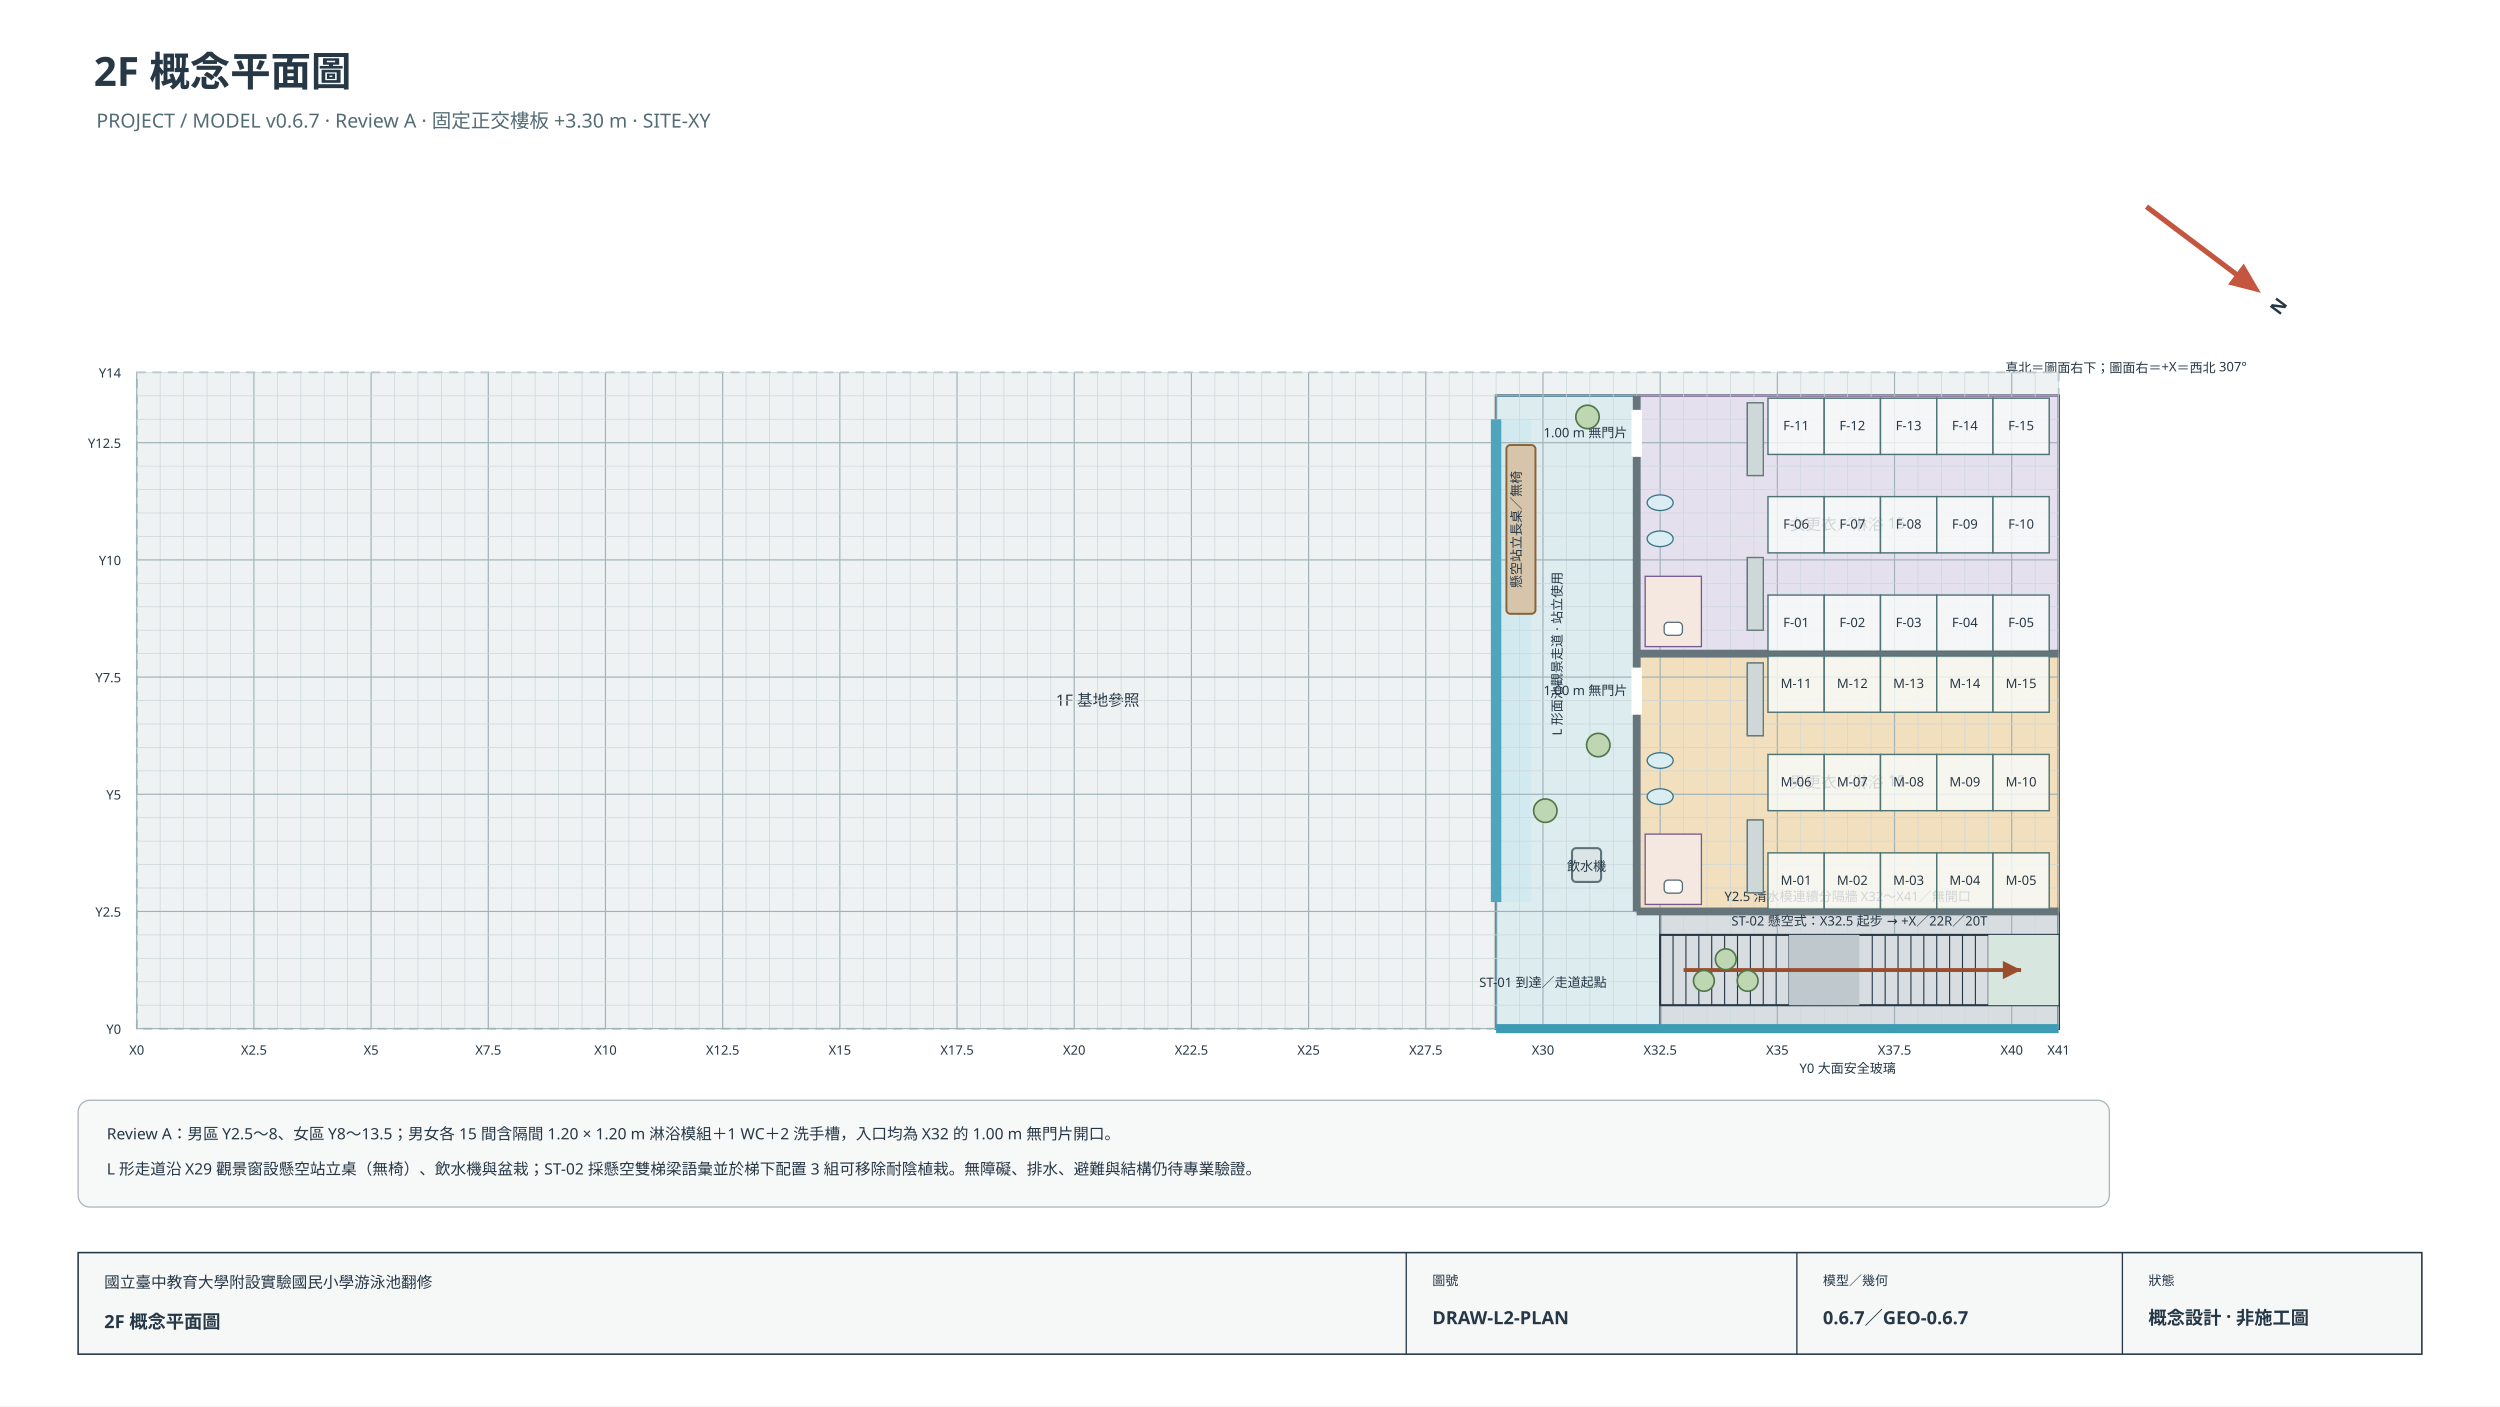
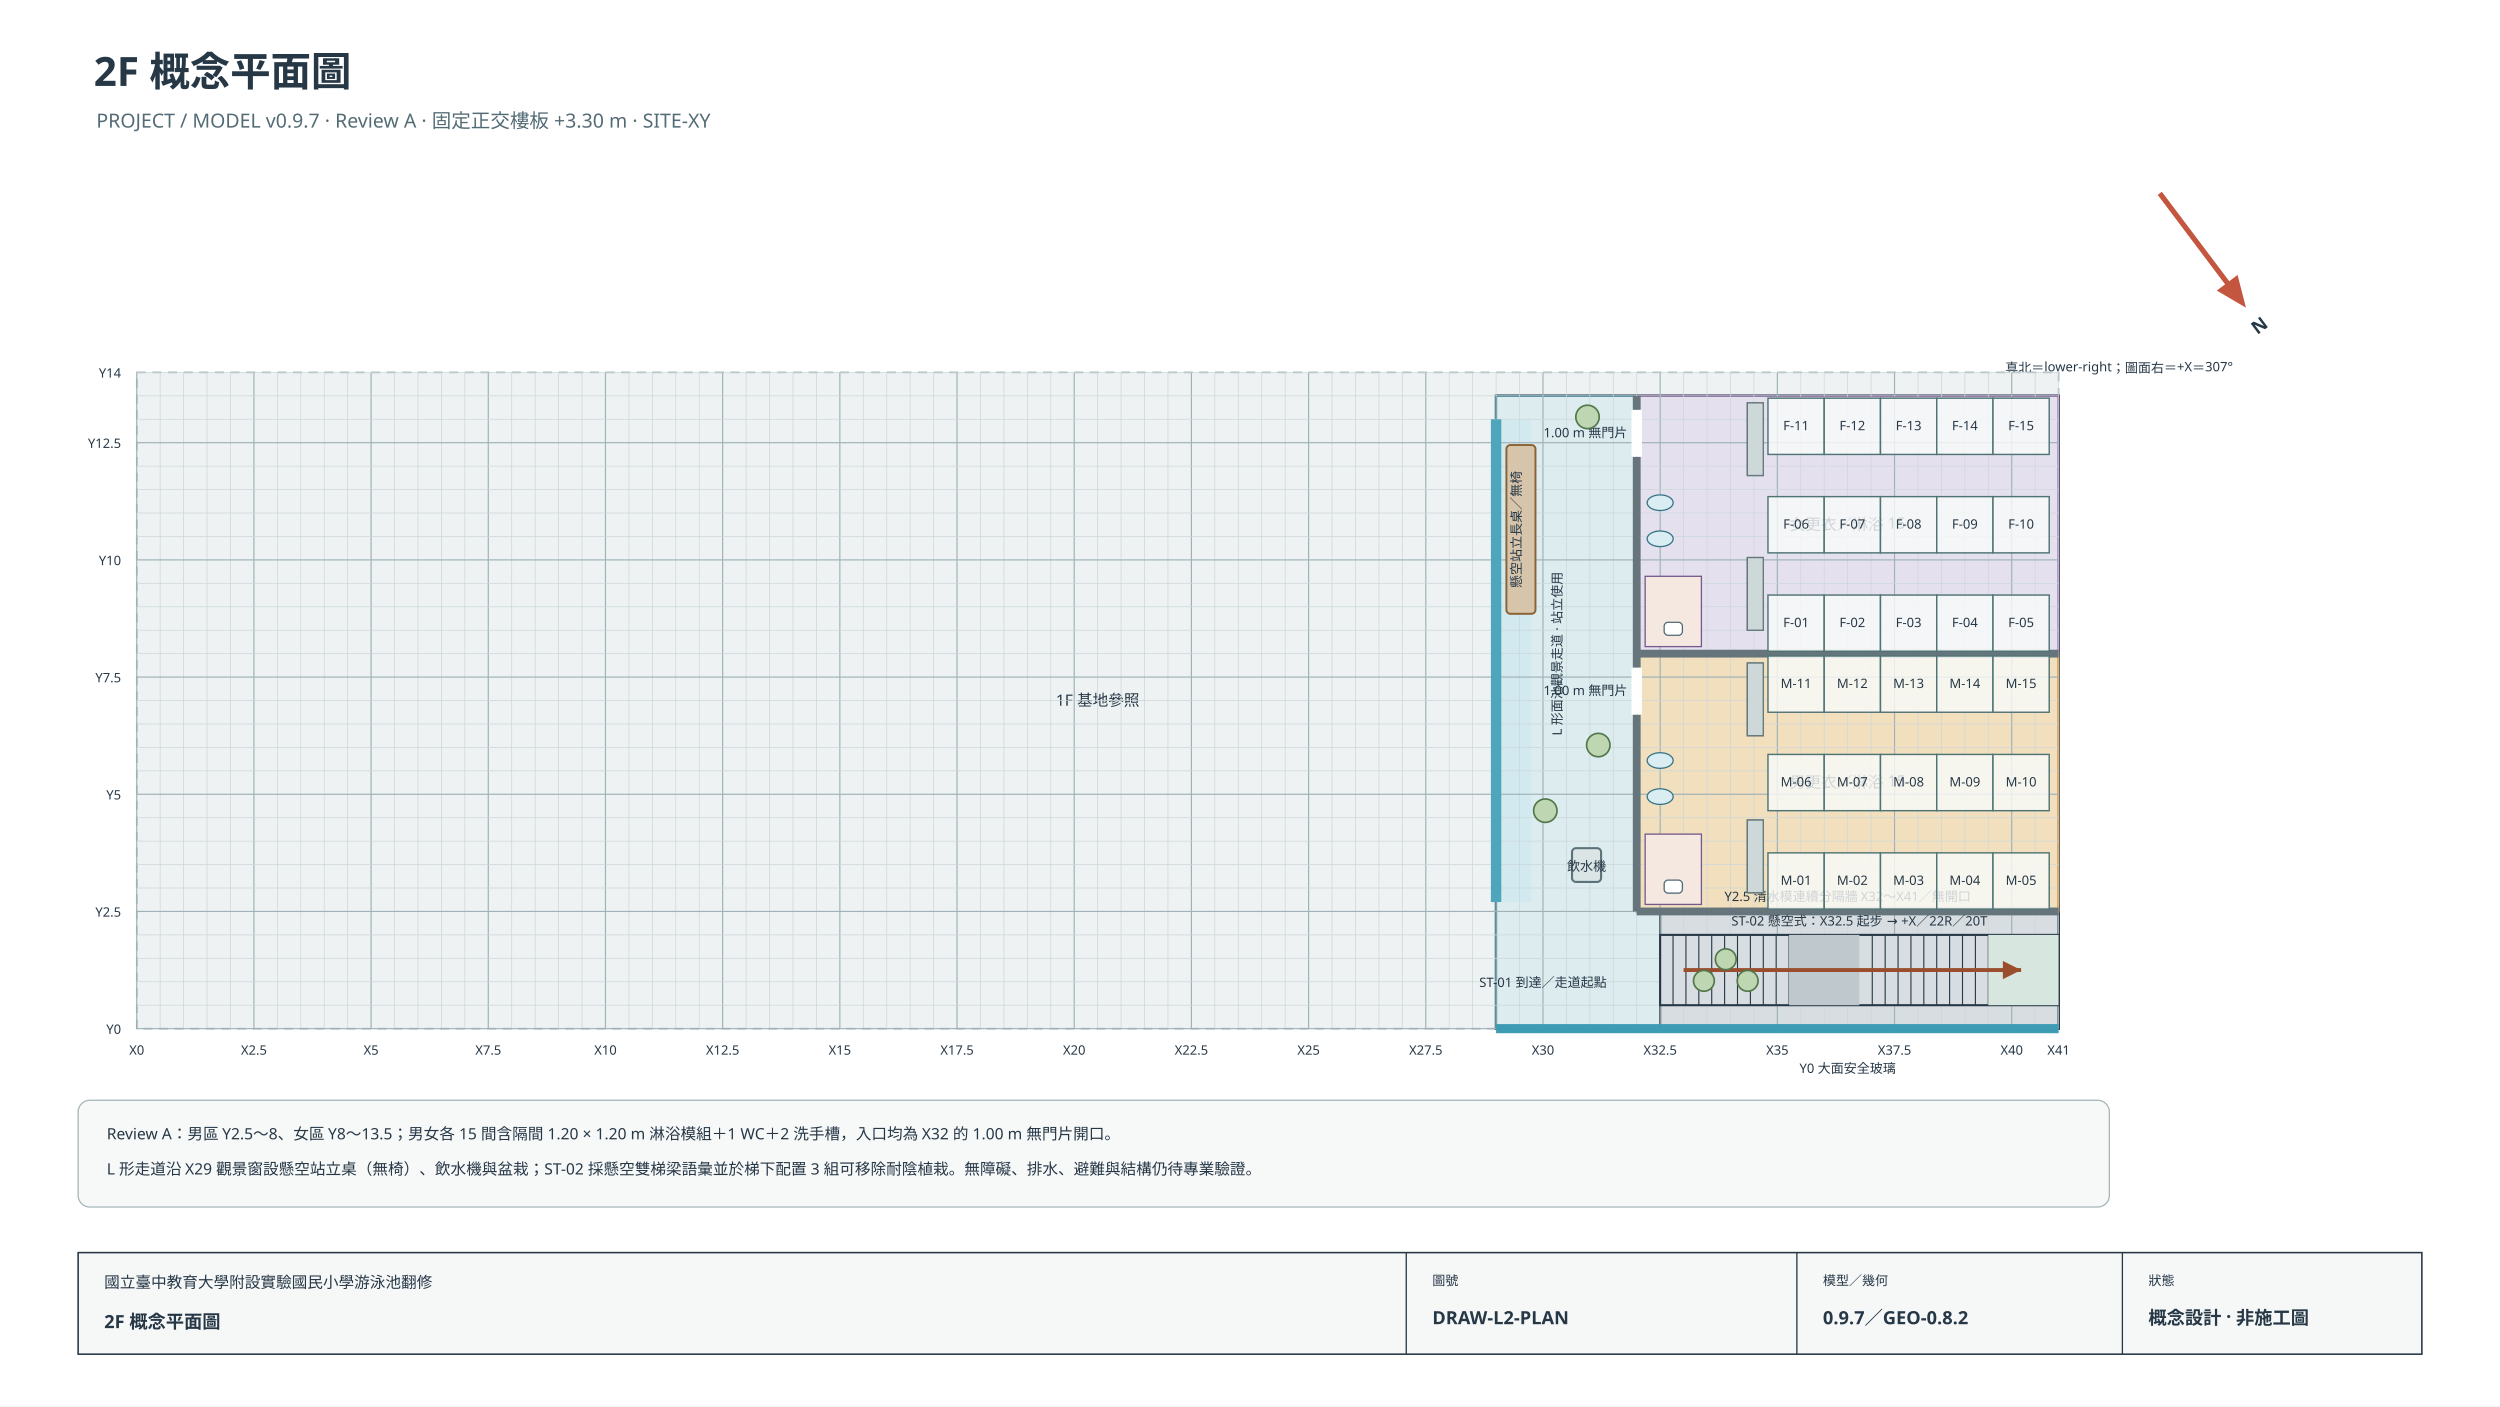
- <svg xmlns="http://www.w3.org/2000/svg" width="1920" height="1080" viewBox="0 0 1920 1080" role="img" aria-labelledby="title desc" data-model-version="0.6.7" data-active-geometry="GEO-0.6.7" data-coordinate-system="SITE-XY">
+ <svg xmlns="http://www.w3.org/2000/svg" width="1920" height="1080" viewBox="0 0 1920 1080" role="img" aria-labelledby="title desc" data-model-version="0.9.7" data-active-geometry="GEO-0.8.2" data-coordinate-system="SITE-XY">
  <style>
  text{font-family:"Noto Sans TC","Microsoft JhengHei",sans-serif;fill:#263746}.title{font-size:31px;font-weight:800}.subtitle{font-size:15px;fill:#536b75}.label{font-size:14px;font-weight:700}.small{font-size:12px}.tiny{font-size:10px}.grid{stroke:#cbd7da;stroke-width:.55}.gridMajor{stroke:#9fb2b8;stroke-width:.9}.outline{fill:none;stroke:#263746;stroke-width:2}.reference{fill:#eef2f2;stroke:#97a8ad;stroke-width:1.2;stroke-dasharray:7 5}.pool{fill:#bfe4ef;stroke:#227698;stroke-width:2}.lane{stroke:#f8fbfc;stroke-width:2;stroke-dasharray:8 5}.working{fill:#f1dfbe;stroke:#a96f28;stroke-width:1.6}.confirmed{fill:#d8ece4;stroke:#237c64;stroke-width:1.6}.service{fill:#dbe5e6;stroke:#5b7278;stroke-width:1.6}.chemical{fill:#ead9e8;stroke:#8e5a88;stroke-width:1.6}.deferred{fill:#e4dbed;stroke:#7c5c98;stroke-width:1.5;stroke-dasharray:6 4}.stair{fill:#d7dde0;stroke:#263746;stroke-width:1.6}.structure{fill:#c3793c;fill-opacity:.18;stroke:#a95c25;stroke-width:2.2;stroke-dasharray:8 4}.dim{stroke:#536b75;stroke-width:1;fill:none}.titleBox{fill:#f6f8f8;stroke:#263746;stroke-width:1.2}.note{fill:#f7f8f8;stroke:#a8b6ba;stroke-width:1}.mirror{stroke:#4f8792;stroke-width:7}.roof{fill:#d8eef2;fill-opacity:.28;stroke:#4f95a8;stroke-width:2}.level{stroke:#8b9ba0;stroke-width:1;stroke-dasharray:7 5}.water{fill:#8fd2e6;fill-opacity:.75;stroke:#227698;stroke-width:2}.wall{fill:#c9d3d4;stroke:#536b75;stroke-width:1.5}.terrace{fill:#cfe1c5;stroke:#52774b;stroke-width:1.7}.arrival{fill:#d7e8df;stroke:#286b5c;stroke-width:2}.corridor{fill:#dcecef;stroke:#357487;stroke-width:1.6}.female{fill:#e5e0ee;stroke:#76598d;stroke-width:1.6}.glassLine{stroke:#3d9bb3;stroke-width:7}.wallLine{stroke:#65757b;stroke-width:6}.windowLine{stroke:#4fa5bb;stroke-width:8}.locker{fill:#cfd8d8;stroke:#64787a;stroke-width:1}.counter{fill:#d7c5ab;stroke:#8a6234;stroke-width:1.5}.plant{fill:#bed6b2;stroke:#52774b;stroke-width:1.3}.pv{fill:#8fd9ee;fill-opacity:.24;stroke:#3d91b4;stroke-width:1.8}.pvGrid{stroke:#4f9fc1;stroke-width:.8;stroke-opacity:.82}.projected{fill:none;stroke:#9b6a43;stroke-width:1.5;stroke-dasharray:6 4}.rain{fill:#d9e5ef;fill-opacity:.55;stroke:#6f6a96;stroke-width:1.5;stroke-dasharray:5 3}
</style>
  <rect width="1920" height="1080" fill="#fff" />
  <text x="72" y="66" class="title">2F 概念平面圖</text>
-   <text x="74" y="98" class="subtitle">PROJECT / MODEL v0.6.7 · Review A · 固定正交樓板 +3.30 m · SITE-XY</text>
-   <g data-north-plan-direction="lower-right" data-north-rotation="127" transform="translate(1690 190) rotate(127)">
+   <text x="74" y="98" class="subtitle">PROJECT / MODEL v0.9.7 · Review A · 固定正交樓板 +3.30 m · SITE-XY</text>
+   <g data-north-plan-direction="lower-right" data-north-rotation="143" transform="translate(1690 190) rotate(143)">
    <line x1="0" y1="52" x2="0" y2="-38" stroke="#c4553f" stroke-width="4" />
    <path d="M0 -58L-10 -34H10Z" fill="#c4553f" />
    <text x="0" y="-70" text-anchor="middle" class="label">N</text>
  </g>
-   <text x="1540" y="286" class="tiny">真北＝圖面右下；圖面右＝+X＝西北 307°</text>
+   <text x="1540" y="286" class="tiny">真北＝lower-right；圖面右＝+X＝307°</text>
  <g data-entity="SITE-01" data-coordinate-system="SITE-XY" data-bounds="0,41,0,14">
    <rect x="105" y="286" width="1476" height="504" class="reference" />
    <text x="843" y="542" text-anchor="middle" class="small">1F 基地參照</text>
  </g>
  <g data-entity="L2-PLATE-01" data-coordinate-system="SITE-XY" data-bounds="29,41,0,13.5">
    <rect x="1149" y="304" width="432" height="486" class="outline" />
  </g>
  <polygon points="1149,790 1275,790 1275,700 1257,700 1257,304 1149,304" class="corridor" data-entity="Z-L2-CORRIDOR-01" data-area="41.75" />
  <g data-entity="Z-ST-02-01" data-coordinate-system="SITE-XY" data-bounds="32.5,41,0,2.5">
    <rect x="1275" y="700" width="306" height="90" class="stair" />
    <text x="1428" y="749" text-anchor="middle" class="small">ST-02 獨立區</text>
  </g>
  <g data-entity="Z-CS-M-01" data-coordinate-system="SITE-XY" data-bounds="32,41,2.5,8">
    <rect x="1257" y="502" width="324" height="198" class="working" />
    <text x="1419" y="605" text-anchor="middle" class="small">男更衣／淋浴 15</text>
  </g>
  <g data-entity="Z-CS-F-01" data-coordinate-system="SITE-XY" data-bounds="32,41,8,13.5">
    <rect x="1257" y="304" width="324" height="198" class="female" />
    <text x="1419" y="407" text-anchor="middle" class="small">女更衣／淋浴 15</text>
  </g>
  <rect x="1149" y="322" width="27" height="370.8" fill="#bfe4ef" fill-opacity=".35" />
  <g aria-label="SITE-XY 0.5 m grid" data-grid-visible="true" data-minor-spacing="0.5" data-major-spacing="2.5">
    <line x1="105" y1="286" x2="105" y2="790" class="gridMajor" />
    <text x="105" y="810" text-anchor="middle" class="tiny">X0</text>
    <line x1="123" y1="286" x2="123" y2="790" class="grid" />
    <line x1="141" y1="286" x2="141" y2="790" class="grid" />
    <line x1="159" y1="286" x2="159" y2="790" class="grid" />
    <line x1="177" y1="286" x2="177" y2="790" class="grid" />
    <line x1="195" y1="286" x2="195" y2="790" class="gridMajor" />
    <text x="195" y="810" text-anchor="middle" class="tiny">X2.5</text>
    <line x1="213" y1="286" x2="213" y2="790" class="grid" />
    <line x1="231" y1="286" x2="231" y2="790" class="grid" />
    <line x1="249" y1="286" x2="249" y2="790" class="grid" />
    <line x1="267" y1="286" x2="267" y2="790" class="grid" />
    <line x1="285" y1="286" x2="285" y2="790" class="gridMajor" />
    <text x="285" y="810" text-anchor="middle" class="tiny">X5</text>
    <line x1="303" y1="286" x2="303" y2="790" class="grid" />
    <line x1="321" y1="286" x2="321" y2="790" class="grid" />
    <line x1="339" y1="286" x2="339" y2="790" class="grid" />
    <line x1="357" y1="286" x2="357" y2="790" class="grid" />
    <line x1="375" y1="286" x2="375" y2="790" class="gridMajor" />
    <text x="375" y="810" text-anchor="middle" class="tiny">X7.5</text>
    <line x1="393" y1="286" x2="393" y2="790" class="grid" />
    <line x1="411" y1="286" x2="411" y2="790" class="grid" />
    <line x1="429" y1="286" x2="429" y2="790" class="grid" />
    <line x1="447" y1="286" x2="447" y2="790" class="grid" />
    <line x1="465" y1="286" x2="465" y2="790" class="gridMajor" />
    <text x="465" y="810" text-anchor="middle" class="tiny">X10</text>
    <line x1="483" y1="286" x2="483" y2="790" class="grid" />
    <line x1="501" y1="286" x2="501" y2="790" class="grid" />
    <line x1="519" y1="286" x2="519" y2="790" class="grid" />
    <line x1="537" y1="286" x2="537" y2="790" class="grid" />
    <line x1="555" y1="286" x2="555" y2="790" class="gridMajor" />
    <text x="555" y="810" text-anchor="middle" class="tiny">X12.5</text>
    <line x1="573" y1="286" x2="573" y2="790" class="grid" />
    <line x1="591" y1="286" x2="591" y2="790" class="grid" />
    <line x1="609" y1="286" x2="609" y2="790" class="grid" />
    <line x1="627" y1="286" x2="627" y2="790" class="grid" />
    <line x1="645" y1="286" x2="645" y2="790" class="gridMajor" />
    <text x="645" y="810" text-anchor="middle" class="tiny">X15</text>
    <line x1="663" y1="286" x2="663" y2="790" class="grid" />
    <line x1="681" y1="286" x2="681" y2="790" class="grid" />
    <line x1="699" y1="286" x2="699" y2="790" class="grid" />
    <line x1="717" y1="286" x2="717" y2="790" class="grid" />
    <line x1="735" y1="286" x2="735" y2="790" class="gridMajor" />
    <text x="735" y="810" text-anchor="middle" class="tiny">X17.5</text>
    <line x1="753" y1="286" x2="753" y2="790" class="grid" />
    <line x1="771" y1="286" x2="771" y2="790" class="grid" />
    <line x1="789" y1="286" x2="789" y2="790" class="grid" />
    <line x1="807" y1="286" x2="807" y2="790" class="grid" />
    <line x1="825" y1="286" x2="825" y2="790" class="gridMajor" />
    <text x="825" y="810" text-anchor="middle" class="tiny">X20</text>
    <line x1="843" y1="286" x2="843" y2="790" class="grid" />
    <line x1="861" y1="286" x2="861" y2="790" class="grid" />
    <line x1="879" y1="286" x2="879" y2="790" class="grid" />
    <line x1="897" y1="286" x2="897" y2="790" class="grid" />
    <line x1="915" y1="286" x2="915" y2="790" class="gridMajor" />
    <text x="915" y="810" text-anchor="middle" class="tiny">X22.5</text>
    <line x1="933" y1="286" x2="933" y2="790" class="grid" />
    <line x1="951" y1="286" x2="951" y2="790" class="grid" />
    <line x1="969" y1="286" x2="969" y2="790" class="grid" />
    <line x1="987" y1="286" x2="987" y2="790" class="grid" />
    <line x1="1005" y1="286" x2="1005" y2="790" class="gridMajor" />
    <text x="1005" y="810" text-anchor="middle" class="tiny">X25</text>
    <line x1="1023" y1="286" x2="1023" y2="790" class="grid" />
    <line x1="1041" y1="286" x2="1041" y2="790" class="grid" />
    <line x1="1059" y1="286" x2="1059" y2="790" class="grid" />
    <line x1="1077" y1="286" x2="1077" y2="790" class="grid" />
    <line x1="1095" y1="286" x2="1095" y2="790" class="gridMajor" />
    <text x="1095" y="810" text-anchor="middle" class="tiny">X27.5</text>
    <line x1="1113" y1="286" x2="1113" y2="790" class="grid" />
    <line x1="1131" y1="286" x2="1131" y2="790" class="grid" />
    <line x1="1149" y1="286" x2="1149" y2="790" class="grid" />
    <line x1="1167" y1="286" x2="1167" y2="790" class="grid" />
    <line x1="1185" y1="286" x2="1185" y2="790" class="gridMajor" />
    <text x="1185" y="810" text-anchor="middle" class="tiny">X30</text>
    <line x1="1203" y1="286" x2="1203" y2="790" class="grid" />
    <line x1="1221" y1="286" x2="1221" y2="790" class="grid" />
    <line x1="1239" y1="286" x2="1239" y2="790" class="grid" />
    <line x1="1257" y1="286" x2="1257" y2="790" class="grid" />
    <line x1="1275" y1="286" x2="1275" y2="790" class="gridMajor" />
    <text x="1275" y="810" text-anchor="middle" class="tiny">X32.5</text>
    <line x1="1293" y1="286" x2="1293" y2="790" class="grid" />
    <line x1="1311" y1="286" x2="1311" y2="790" class="grid" />
    <line x1="1329" y1="286" x2="1329" y2="790" class="grid" />
    <line x1="1347" y1="286" x2="1347" y2="790" class="grid" />
    <line x1="1365" y1="286" x2="1365" y2="790" class="gridMajor" />
    <text x="1365" y="810" text-anchor="middle" class="tiny">X35</text>
    <line x1="1383" y1="286" x2="1383" y2="790" class="grid" />
    <line x1="1401" y1="286" x2="1401" y2="790" class="grid" />
    <line x1="1419" y1="286" x2="1419" y2="790" class="grid" />
    <line x1="1437" y1="286" x2="1437" y2="790" class="grid" />
    <line x1="1455" y1="286" x2="1455" y2="790" class="gridMajor" />
    <text x="1455" y="810" text-anchor="middle" class="tiny">X37.5</text>
    <line x1="1473" y1="286" x2="1473" y2="790" class="grid" />
    <line x1="1491" y1="286" x2="1491" y2="790" class="grid" />
    <line x1="1509" y1="286" x2="1509" y2="790" class="grid" />
    <line x1="1527" y1="286" x2="1527" y2="790" class="grid" />
    <line x1="1545" y1="286" x2="1545" y2="790" class="gridMajor" />
    <text x="1545" y="810" text-anchor="middle" class="tiny">X40</text>
    <line x1="1563" y1="286" x2="1563" y2="790" class="grid" />
    <line x1="1581" y1="286" x2="1581" y2="790" class="grid" />
    <text x="1581" y="810" text-anchor="middle" class="tiny">X41</text>
    <line x1="105" y1="790" x2="1581" y2="790" class="gridMajor" />
    <text x="93" y="794" text-anchor="end" class="tiny">Y0</text>
    <line x1="105" y1="772" x2="1581" y2="772" class="grid" />
    <line x1="105" y1="754" x2="1581" y2="754" class="grid" />
    <line x1="105" y1="736" x2="1581" y2="736" class="grid" />
    <line x1="105" y1="718" x2="1581" y2="718" class="grid" />
    <line x1="105" y1="700" x2="1581" y2="700" class="gridMajor" />
    <text x="93" y="704" text-anchor="end" class="tiny">Y2.5</text>
    <line x1="105" y1="682" x2="1581" y2="682" class="grid" />
    <line x1="105" y1="664" x2="1581" y2="664" class="grid" />
    <line x1="105" y1="646" x2="1581" y2="646" class="grid" />
    <line x1="105" y1="628" x2="1581" y2="628" class="grid" />
    <line x1="105" y1="610" x2="1581" y2="610" class="gridMajor" />
    <text x="93" y="614" text-anchor="end" class="tiny">Y5</text>
    <line x1="105" y1="592" x2="1581" y2="592" class="grid" />
    <line x1="105" y1="574" x2="1581" y2="574" class="grid" />
    <line x1="105" y1="556" x2="1581" y2="556" class="grid" />
    <line x1="105" y1="538" x2="1581" y2="538" class="grid" />
    <line x1="105" y1="520" x2="1581" y2="520" class="gridMajor" />
    <text x="93" y="524" text-anchor="end" class="tiny">Y7.5</text>
    <line x1="105" y1="502" x2="1581" y2="502" class="grid" />
    <line x1="105" y1="484" x2="1581" y2="484" class="grid" />
    <line x1="105" y1="466" x2="1581" y2="466" class="grid" />
    <line x1="105" y1="448" x2="1581" y2="448" class="grid" />
    <line x1="105" y1="430" x2="1581" y2="430" class="gridMajor" />
    <text x="93" y="434" text-anchor="end" class="tiny">Y10</text>
    <line x1="105" y1="412" x2="1581" y2="412" class="grid" />
    <line x1="105" y1="394" x2="1581" y2="394" class="grid" />
    <line x1="105" y1="376" x2="1581" y2="376" class="grid" />
    <line x1="105" y1="358" x2="1581" y2="358" class="grid" />
    <line x1="105" y1="340" x2="1581" y2="340" class="gridMajor" />
    <text x="93" y="344" text-anchor="end" class="tiny">Y12.5</text>
    <line x1="105" y1="322" x2="1581" y2="322" class="grid" />
    <line x1="105" y1="304" x2="1581" y2="304" class="grid" />
    <line x1="105" y1="286" x2="1581" y2="286" class="grid" />
    <text x="93" y="290" text-anchor="end" class="tiny">Y14</text>
  </g>
  <line x1="1149" y1="790" x2="1581" y2="790" class="glassLine" data-entity="F-L2-Y0-01" />
  <text x="1419" y="824" text-anchor="middle" class="tiny">Y0 大面安全玻璃</text>
  <line x1="1257" y1="700" x2="1581" y2="700" class="wallLine" data-entity="W-L2-ST-CH-01" data-openings="0" />
  <text x="1419" y="692" text-anchor="middle" class="tiny">Y2.5 清水模連續分隔牆 X32～X41／無開口</text>
  <line x1="1149" y1="692.8" x2="1149" y2="322" class="windowLine" data-entity="OP-L2-POOL-VIEW-01" />
  <line x1="1257" y1="700" x2="1257" y2="548.8" class="wallLine" />
  <line x1="1257" y1="512.8" x2="1257" y2="350.8" class="wallLine" />
  <line x1="1257" y1="314.8" x2="1257" y2="304" class="wallLine" />
  <line x1="1257" y1="502" x2="1581" y2="502" class="wallLine" />
  <g data-entity="OP-L2-CS-M-01" data-clear-width="1" data-door-leaf="false">
    <line x1="1257" y1="548.8" x2="1257" y2="512.8" stroke="#fff" stroke-width="8" />
    <text x="1249.8" y="533.8" text-anchor="end" class="tiny">1.00 m 無門片</text>
  </g>
  <g data-entity="OP-L2-CS-F-01" data-clear-width="1" data-door-leaf="false">
    <line x1="1257" y1="350.8" x2="1257" y2="314.8" stroke="#fff" stroke-width="8" />
    <text x="1249.8" y="335.8" text-anchor="end" class="tiny">1.00 m 無門片</text>
  </g>
  <g data-entity="Z-CS-M-01" data-shower-count="15" data-inclusive-size="1.2x1.2">
    <g data-shower-cubicle="CS-M-01" data-inclusive-width="1.2" data-inclusive-depth="1.2">
      <rect x="1357.8" y="655" width="43.2" height="43.2" fill="#f8fbfa" fill-opacity=".8" stroke="#4f7474" stroke-width="1.1" />
      <text x="1379.4" y="679.6" text-anchor="middle" class="tiny">M-01</text>
    </g>
    <g data-shower-cubicle="CS-M-02" data-inclusive-width="1.2" data-inclusive-depth="1.2">
      <rect x="1401" y="655" width="43.2" height="43.2" fill="#f8fbfa" fill-opacity=".8" stroke="#4f7474" stroke-width="1.1" />
      <text x="1422.6" y="679.6" text-anchor="middle" class="tiny">M-02</text>
    </g>
    <g data-shower-cubicle="CS-M-03" data-inclusive-width="1.2" data-inclusive-depth="1.2">
      <rect x="1444.2" y="655" width="43.2" height="43.2" fill="#f8fbfa" fill-opacity=".8" stroke="#4f7474" stroke-width="1.1" />
      <text x="1465.8" y="679.6" text-anchor="middle" class="tiny">M-03</text>
    </g>
    <g data-shower-cubicle="CS-M-04" data-inclusive-width="1.2" data-inclusive-depth="1.2">
      <rect x="1487.4" y="655" width="43.2" height="43.2" fill="#f8fbfa" fill-opacity=".8" stroke="#4f7474" stroke-width="1.1" />
      <text x="1509" y="679.6" text-anchor="middle" class="tiny">M-04</text>
    </g>
    <g data-shower-cubicle="CS-M-05" data-inclusive-width="1.2" data-inclusive-depth="1.2">
      <rect x="1530.6" y="655" width="43.2" height="43.2" fill="#f8fbfa" fill-opacity=".8" stroke="#4f7474" stroke-width="1.1" />
      <text x="1552.2" y="679.6" text-anchor="middle" class="tiny">M-05</text>
    </g>
    <g data-shower-cubicle="CS-M-06" data-inclusive-width="1.2" data-inclusive-depth="1.2">
      <rect x="1357.8" y="579.4" width="43.2" height="43.2" fill="#f8fbfa" fill-opacity=".8" stroke="#4f7474" stroke-width="1.1" />
      <text x="1379.4" y="604" text-anchor="middle" class="tiny">M-06</text>
    </g>
    <g data-shower-cubicle="CS-M-07" data-inclusive-width="1.2" data-inclusive-depth="1.2">
      <rect x="1401" y="579.4" width="43.2" height="43.2" fill="#f8fbfa" fill-opacity=".8" stroke="#4f7474" stroke-width="1.1" />
      <text x="1422.6" y="604" text-anchor="middle" class="tiny">M-07</text>
    </g>
    <g data-shower-cubicle="CS-M-08" data-inclusive-width="1.2" data-inclusive-depth="1.2">
      <rect x="1444.2" y="579.4" width="43.2" height="43.2" fill="#f8fbfa" fill-opacity=".8" stroke="#4f7474" stroke-width="1.1" />
      <text x="1465.8" y="604" text-anchor="middle" class="tiny">M-08</text>
    </g>
    <g data-shower-cubicle="CS-M-09" data-inclusive-width="1.2" data-inclusive-depth="1.2">
      <rect x="1487.4" y="579.4" width="43.2" height="43.2" fill="#f8fbfa" fill-opacity=".8" stroke="#4f7474" stroke-width="1.1" />
      <text x="1509" y="604" text-anchor="middle" class="tiny">M-09</text>
    </g>
    <g data-shower-cubicle="CS-M-10" data-inclusive-width="1.2" data-inclusive-depth="1.2">
      <rect x="1530.6" y="579.4" width="43.2" height="43.2" fill="#f8fbfa" fill-opacity=".8" stroke="#4f7474" stroke-width="1.1" />
      <text x="1552.2" y="604" text-anchor="middle" class="tiny">M-10</text>
    </g>
    <g data-shower-cubicle="CS-M-11" data-inclusive-width="1.2" data-inclusive-depth="1.2">
      <rect x="1357.8" y="503.8" width="43.2" height="43.2" fill="#f8fbfa" fill-opacity=".8" stroke="#4f7474" stroke-width="1.1" />
      <text x="1379.4" y="528.4" text-anchor="middle" class="tiny">M-11</text>
    </g>
    <g data-shower-cubicle="CS-M-12" data-inclusive-width="1.2" data-inclusive-depth="1.2">
      <rect x="1401" y="503.8" width="43.2" height="43.2" fill="#f8fbfa" fill-opacity=".8" stroke="#4f7474" stroke-width="1.1" />
      <text x="1422.6" y="528.4" text-anchor="middle" class="tiny">M-12</text>
    </g>
    <g data-shower-cubicle="CS-M-13" data-inclusive-width="1.2" data-inclusive-depth="1.2">
      <rect x="1444.2" y="503.8" width="43.2" height="43.2" fill="#f8fbfa" fill-opacity=".8" stroke="#4f7474" stroke-width="1.1" />
      <text x="1465.8" y="528.4" text-anchor="middle" class="tiny">M-13</text>
    </g>
    <g data-shower-cubicle="CS-M-14" data-inclusive-width="1.2" data-inclusive-depth="1.2">
      <rect x="1487.4" y="503.8" width="43.2" height="43.2" fill="#f8fbfa" fill-opacity=".8" stroke="#4f7474" stroke-width="1.1" />
      <text x="1509" y="528.4" text-anchor="middle" class="tiny">M-14</text>
    </g>
    <g data-shower-cubicle="CS-M-15" data-inclusive-width="1.2" data-inclusive-depth="1.2">
      <rect x="1530.6" y="503.8" width="43.2" height="43.2" fill="#f8fbfa" fill-opacity=".8" stroke="#4f7474" stroke-width="1.1" />
      <text x="1552.2" y="528.4" text-anchor="middle" class="tiny">M-15</text>
    </g>
  </g>
  <g data-entity="Z-CS-F-01" data-shower-count="15" data-inclusive-size="1.2x1.2">
    <g data-shower-cubicle="CS-F-01" data-inclusive-width="1.2" data-inclusive-depth="1.2">
      <rect x="1357.8" y="457" width="43.2" height="43.2" fill="#f8fbfa" fill-opacity=".8" stroke="#4f7474" stroke-width="1.1" />
      <text x="1379.4" y="481.6" text-anchor="middle" class="tiny">F-01</text>
    </g>
    <g data-shower-cubicle="CS-F-02" data-inclusive-width="1.2" data-inclusive-depth="1.2">
      <rect x="1401" y="457" width="43.2" height="43.2" fill="#f8fbfa" fill-opacity=".8" stroke="#4f7474" stroke-width="1.1" />
      <text x="1422.6" y="481.6" text-anchor="middle" class="tiny">F-02</text>
    </g>
    <g data-shower-cubicle="CS-F-03" data-inclusive-width="1.2" data-inclusive-depth="1.2">
      <rect x="1444.2" y="457" width="43.2" height="43.2" fill="#f8fbfa" fill-opacity=".8" stroke="#4f7474" stroke-width="1.1" />
      <text x="1465.8" y="481.6" text-anchor="middle" class="tiny">F-03</text>
    </g>
    <g data-shower-cubicle="CS-F-04" data-inclusive-width="1.2" data-inclusive-depth="1.2">
      <rect x="1487.4" y="457" width="43.2" height="43.2" fill="#f8fbfa" fill-opacity=".8" stroke="#4f7474" stroke-width="1.1" />
      <text x="1509" y="481.6" text-anchor="middle" class="tiny">F-04</text>
    </g>
    <g data-shower-cubicle="CS-F-05" data-inclusive-width="1.2" data-inclusive-depth="1.2">
      <rect x="1530.6" y="457" width="43.2" height="43.2" fill="#f8fbfa" fill-opacity=".8" stroke="#4f7474" stroke-width="1.1" />
      <text x="1552.2" y="481.6" text-anchor="middle" class="tiny">F-05</text>
    </g>
    <g data-shower-cubicle="CS-F-06" data-inclusive-width="1.2" data-inclusive-depth="1.2">
      <rect x="1357.8" y="381.4" width="43.2" height="43.2" fill="#f8fbfa" fill-opacity=".8" stroke="#4f7474" stroke-width="1.1" />
      <text x="1379.4" y="406" text-anchor="middle" class="tiny">F-06</text>
    </g>
    <g data-shower-cubicle="CS-F-07" data-inclusive-width="1.2" data-inclusive-depth="1.2">
      <rect x="1401" y="381.4" width="43.2" height="43.2" fill="#f8fbfa" fill-opacity=".8" stroke="#4f7474" stroke-width="1.1" />
      <text x="1422.6" y="406" text-anchor="middle" class="tiny">F-07</text>
    </g>
    <g data-shower-cubicle="CS-F-08" data-inclusive-width="1.2" data-inclusive-depth="1.2">
      <rect x="1444.2" y="381.4" width="43.2" height="43.2" fill="#f8fbfa" fill-opacity=".8" stroke="#4f7474" stroke-width="1.1" />
      <text x="1465.8" y="406" text-anchor="middle" class="tiny">F-08</text>
    </g>
    <g data-shower-cubicle="CS-F-09" data-inclusive-width="1.2" data-inclusive-depth="1.2">
      <rect x="1487.4" y="381.4" width="43.2" height="43.2" fill="#f8fbfa" fill-opacity=".8" stroke="#4f7474" stroke-width="1.1" />
      <text x="1509" y="406" text-anchor="middle" class="tiny">F-09</text>
    </g>
    <g data-shower-cubicle="CS-F-10" data-inclusive-width="1.2" data-inclusive-depth="1.2">
      <rect x="1530.6" y="381.4" width="43.2" height="43.2" fill="#f8fbfa" fill-opacity=".8" stroke="#4f7474" stroke-width="1.1" />
      <text x="1552.2" y="406" text-anchor="middle" class="tiny">F-10</text>
    </g>
    <g data-shower-cubicle="CS-F-11" data-inclusive-width="1.2" data-inclusive-depth="1.2">
      <rect x="1357.8" y="305.8" width="43.2" height="43.2" fill="#f8fbfa" fill-opacity=".8" stroke="#4f7474" stroke-width="1.1" />
      <text x="1379.4" y="330.4" text-anchor="middle" class="tiny">F-11</text>
    </g>
    <g data-shower-cubicle="CS-F-12" data-inclusive-width="1.2" data-inclusive-depth="1.2">
      <rect x="1401" y="305.8" width="43.2" height="43.2" fill="#f8fbfa" fill-opacity=".8" stroke="#4f7474" stroke-width="1.1" />
      <text x="1422.6" y="330.4" text-anchor="middle" class="tiny">F-12</text>
    </g>
    <g data-shower-cubicle="CS-F-13" data-inclusive-width="1.2" data-inclusive-depth="1.2">
      <rect x="1444.2" y="305.8" width="43.2" height="43.2" fill="#f8fbfa" fill-opacity=".8" stroke="#4f7474" stroke-width="1.1" />
      <text x="1465.8" y="330.4" text-anchor="middle" class="tiny">F-13</text>
    </g>
    <g data-shower-cubicle="CS-F-14" data-inclusive-width="1.2" data-inclusive-depth="1.2">
      <rect x="1487.4" y="305.8" width="43.2" height="43.2" fill="#f8fbfa" fill-opacity=".8" stroke="#4f7474" stroke-width="1.1" />
      <text x="1509" y="330.4" text-anchor="middle" class="tiny">F-14</text>
    </g>
    <g data-shower-cubicle="CS-F-15" data-inclusive-width="1.2" data-inclusive-depth="1.2">
      <rect x="1530.6" y="305.8" width="43.2" height="43.2" fill="#f8fbfa" fill-opacity=".8" stroke="#4f7474" stroke-width="1.1" />
      <text x="1552.2" y="330.4" text-anchor="middle" class="tiny">F-15</text>
    </g>
  </g>
  <g data-zone-support="Z-CS-M-01" data-wc-count="1" data-washbasin-count="2">
    <g data-fixture="wc" data-door-leaf="true">
      <rect x="1263.48" y="640.6" width="43.2" height="54" fill="#f4e8e0" stroke="#76598d" />
      <rect x="1278.08" y="675.92" width="14" height="10" rx="3" fill="#fff" stroke="#536b75" />
    </g>
    <ellipse data-fixture="washbasin" cx="1275" cy="611.8" rx="10" ry="6" fill="#d9edf2" stroke="#367486" />
    <ellipse data-fixture="washbasin" cx="1275" cy="584.08" rx="10" ry="6" fill="#d9edf2" stroke="#367486" />
    <rect x="1341.96" y="629.8" width="12.24" height="55.8" class="locker" />
    <rect x="1341.96" y="509.2" width="12.24" height="55.8" class="locker" />
  </g>
  <g data-zone-support="Z-CS-F-01" data-wc-count="1" data-washbasin-count="2">
    <g data-fixture="wc" data-door-leaf="true">
      <rect x="1263.48" y="442.6" width="43.2" height="54" fill="#f4e8e0" stroke="#76598d" />
      <rect x="1278.08" y="477.92" width="14" height="10" rx="3" fill="#fff" stroke="#536b75" />
    </g>
    <ellipse data-fixture="washbasin" cx="1275" cy="413.8" rx="10" ry="6" fill="#d9edf2" stroke="#367486" />
    <ellipse data-fixture="washbasin" cx="1275" cy="386.08" rx="10" ry="6" fill="#d9edf2" stroke="#367486" />
    <rect x="1341.96" y="428.2" width="12.24" height="55.8" class="locker" />
    <rect x="1341.96" y="309.4" width="12.24" height="55.8" class="locker" />
  </g>
  <g data-entity="ST-02" data-axis="+x" data-lower-start-x="32.5" data-y-band="0.5,2" data-design-intent="suspended-floating-stair">
    <g data-entity="ST-02" data-coordinate-system="SITE-XY" data-bounds="32.5,41,0.5,2">
      <rect x="1275" y="718" width="306" height="54" class="stair" />
    </g>
    <line x1="1284.9" y1="718" x2="1284.9" y2="772" stroke="#263746" stroke-width=".85" />
    <line x1="1437.9" y1="718" x2="1437.9" y2="772" stroke="#263746" stroke-width=".85" />
    <line x1="1294.8" y1="718" x2="1294.8" y2="772" stroke="#263746" stroke-width=".85" />
    <line x1="1447.8" y1="718" x2="1447.8" y2="772" stroke="#263746" stroke-width=".85" />
    <line x1="1304.7" y1="718" x2="1304.7" y2="772" stroke="#263746" stroke-width=".85" />
    <line x1="1457.7" y1="718" x2="1457.7" y2="772" stroke="#263746" stroke-width=".85" />
    <line x1="1314.6" y1="718" x2="1314.6" y2="772" stroke="#263746" stroke-width=".85" />
    <line x1="1467.6" y1="718" x2="1467.6" y2="772" stroke="#263746" stroke-width=".85" />
    <line x1="1324.5" y1="718" x2="1324.5" y2="772" stroke="#263746" stroke-width=".85" />
    <line x1="1477.5" y1="718" x2="1477.5" y2="772" stroke="#263746" stroke-width=".85" />
    <line x1="1334.4" y1="718" x2="1334.4" y2="772" stroke="#263746" stroke-width=".85" />
    <line x1="1487.4" y1="718" x2="1487.4" y2="772" stroke="#263746" stroke-width=".85" />
    <line x1="1344.3" y1="718" x2="1344.3" y2="772" stroke="#263746" stroke-width=".85" />
    <line x1="1497.3" y1="718" x2="1497.3" y2="772" stroke="#263746" stroke-width=".85" />
    <line x1="1354.2" y1="718" x2="1354.2" y2="772" stroke="#263746" stroke-width=".85" />
    <line x1="1507.2" y1="718" x2="1507.2" y2="772" stroke="#263746" stroke-width=".85" />
    <line x1="1364.1" y1="718" x2="1364.1" y2="772" stroke="#263746" stroke-width=".85" />
    <line x1="1517.1" y1="718" x2="1517.1" y2="772" stroke="#263746" stroke-width=".85" />
    <line x1="1374" y1="718" x2="1374" y2="772" stroke="#263746" stroke-width=".85" />
    <line x1="1527" y1="718" x2="1527" y2="772" stroke="#263746" stroke-width=".85" />
    <rect x="1374" y="718" width="54" height="54" fill="#bfc9cd" />
    <rect x="1527" y="718" width="54" height="54" fill="#d7e7df" />
    <line x1="1293" y1="745" x2="1552.2" y2="745" stroke="#9a4e2d" stroke-width="3" />
    <path d="M1552.2 745l-14 -7v14z" fill="#9a4e2d" />
    <text x="1428" y="710.8" text-anchor="middle" class="tiny">ST-02 懸空式：X32.5 起步 → +X／22R／20T</text>
    <g data-entity="Z-ST-02-PLANT-01" data-planter-count="3">
      <circle cx="1308.6" cy="753.28" r="8" class="plant" />
      <circle cx="1325.4" cy="736.72" r="8" class="plant" />
      <circle cx="1342.2" cy="753.28" r="8" class="plant" />
    </g>
  </g>
  <rect x="1341.96" y="629.8" width="12.24" height="55.8" class="locker" />
  <rect x="1341.96" y="509.2" width="12.24" height="55.8" class="locker" />
  <rect x="1341.96" y="428.2" width="12.24" height="55.8" class="locker" />
  <rect x="1341.96" y="309.4" width="12.24" height="55.8" class="locker" />
  <rect x="1156.92" y="341.8" width="22.32" height="129.6" rx="3" class="counter" />
  <text x="1168.08" y="406.6" text-anchor="middle" class="tiny" transform="rotate(-90 1168.08 406.6)">懸空站立長桌／無椅</text>
  <rect x="1207.32" y="651.4" width="22.32" height="25.92" rx="3" class="service" />
  <text x="1218.48" y="668.8" text-anchor="middle" class="tiny">飲水機</text>
  <circle cx="1186.8" cy="622.6" r="9" class="plant" />
  <circle cx="1227.48" cy="572.2" r="9" class="plant" />
  <circle cx="1219.2" cy="320.2" r="9" class="plant" />
  <text x="1199.4" y="502" text-anchor="middle" class="tiny" transform="rotate(-90 1199.4 502)">L 形面池觀景走道 · 站立使用</text>
  <text x="1185" y="758" text-anchor="middle" class="tiny">ST-01 到達／走道起點</text>
  <rect x="60" y="845" width="1560" height="82" rx="9" class="note" />
  <text x="82" y="875" class="small">Review A：男區 Y2.5～8、女區 Y8～13.5；男女各 15 間含隔間 1.20 × 1.20 m 淋浴模組＋1 WC＋2 洗手槽，入口均為 X32 的 1.00 m 無門片開口。</text>
  <text x="82" y="902" class="small">L 形走道沿 X29 觀景窗設懸空站立桌（無椅）、飲水機與盆栽；ST-02 採懸空雙梯梁語彙並於梯下配置 3 組可移除耐陰植栽。無障礙、排水、避難與結構仍待專業驗證。</text>
  <g transform="translate(60 962)">
    <rect width="1800" height="78" class="titleBox" />
    <line x1="1020" y1="0" x2="1020" y2="78" stroke="#263746" />
    <line x1="1320" y1="0" x2="1320" y2="78" stroke="#263746" />
    <line x1="1570" y1="0" x2="1570" y2="78" stroke="#263746" />
    <text x="20" y="27" class="small">國立臺中教育大學附設實驗國民小學游泳池翻修</text>
    <text x="20" y="58" class="label">2F 概念平面圖</text>
    <text x="1040" y="25" class="tiny">圖號</text>
    <text x="1040" y="55" class="label">DRAW-L2-PLAN</text>
    <text x="1340" y="25" class="tiny">模型／幾何</text>
-     <text x="1340" y="55" class="label">0.6.7／GEO-0.6.7</text>
+     <text x="1340" y="55" class="label">0.9.7／GEO-0.8.2</text>
    <text x="1590" y="25" class="tiny">狀態</text>
    <text x="1590" y="55" class="label">概念設計 · 非施工圖</text>
  </g>
</svg>
